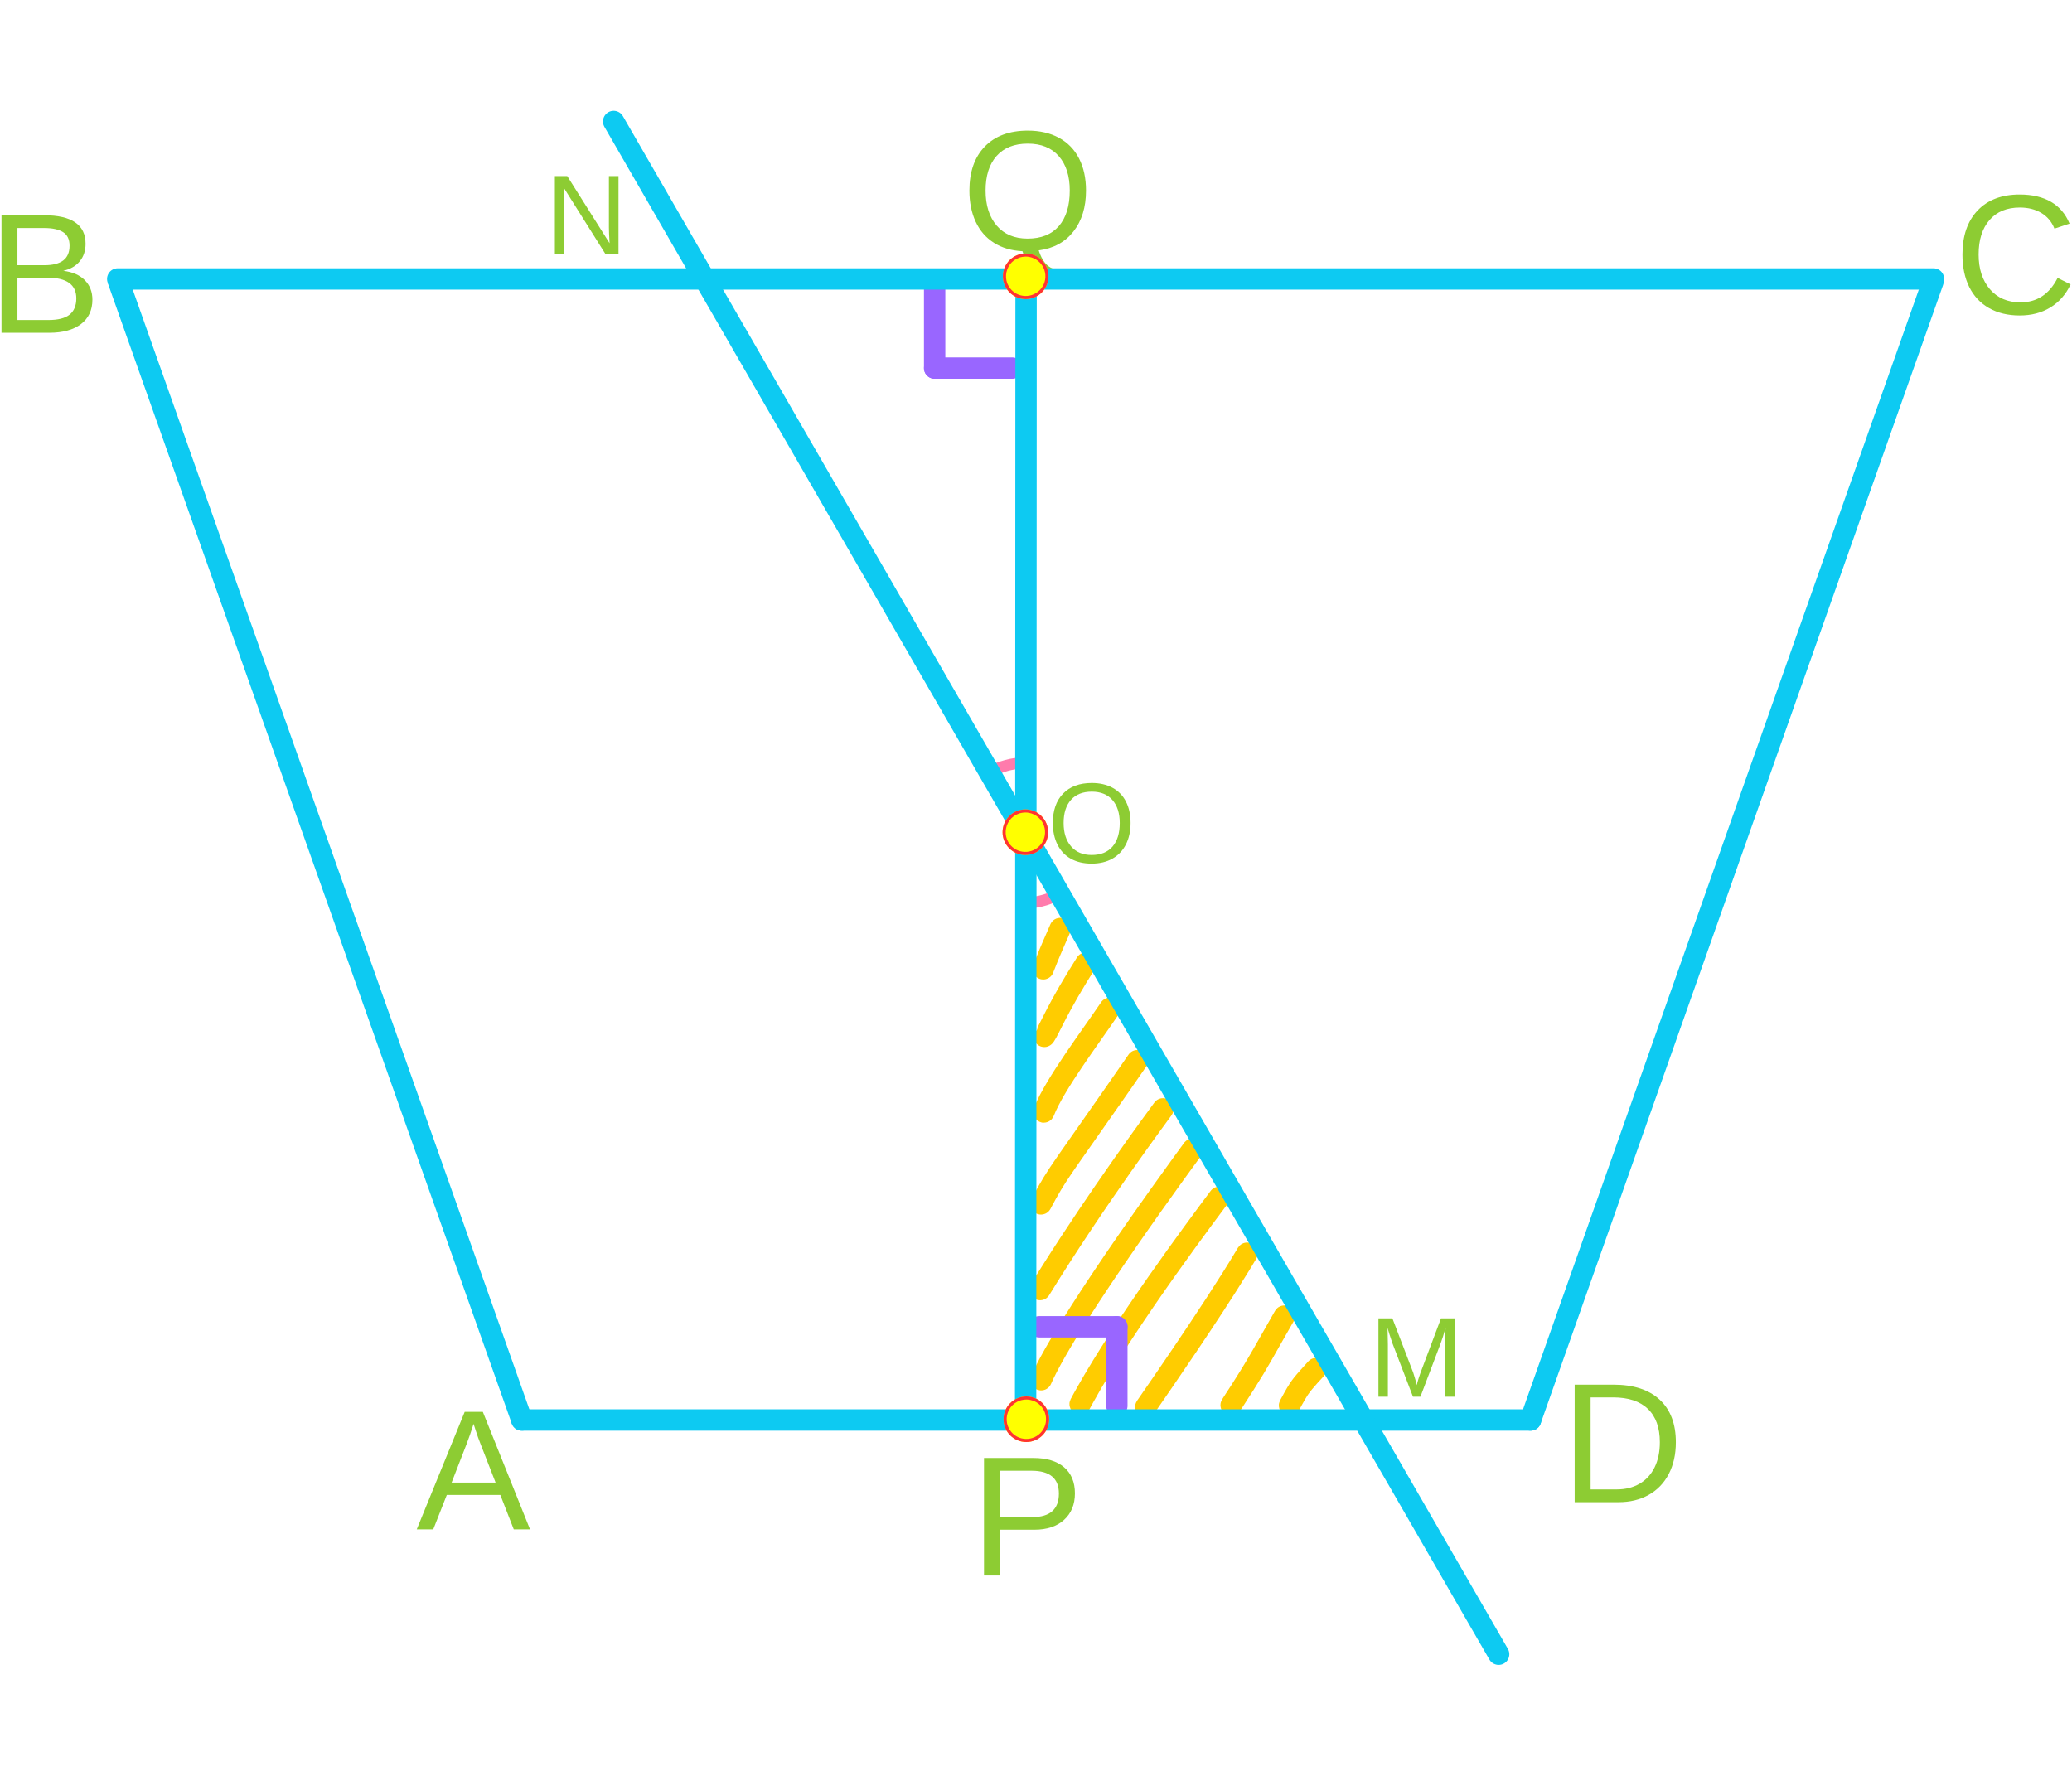
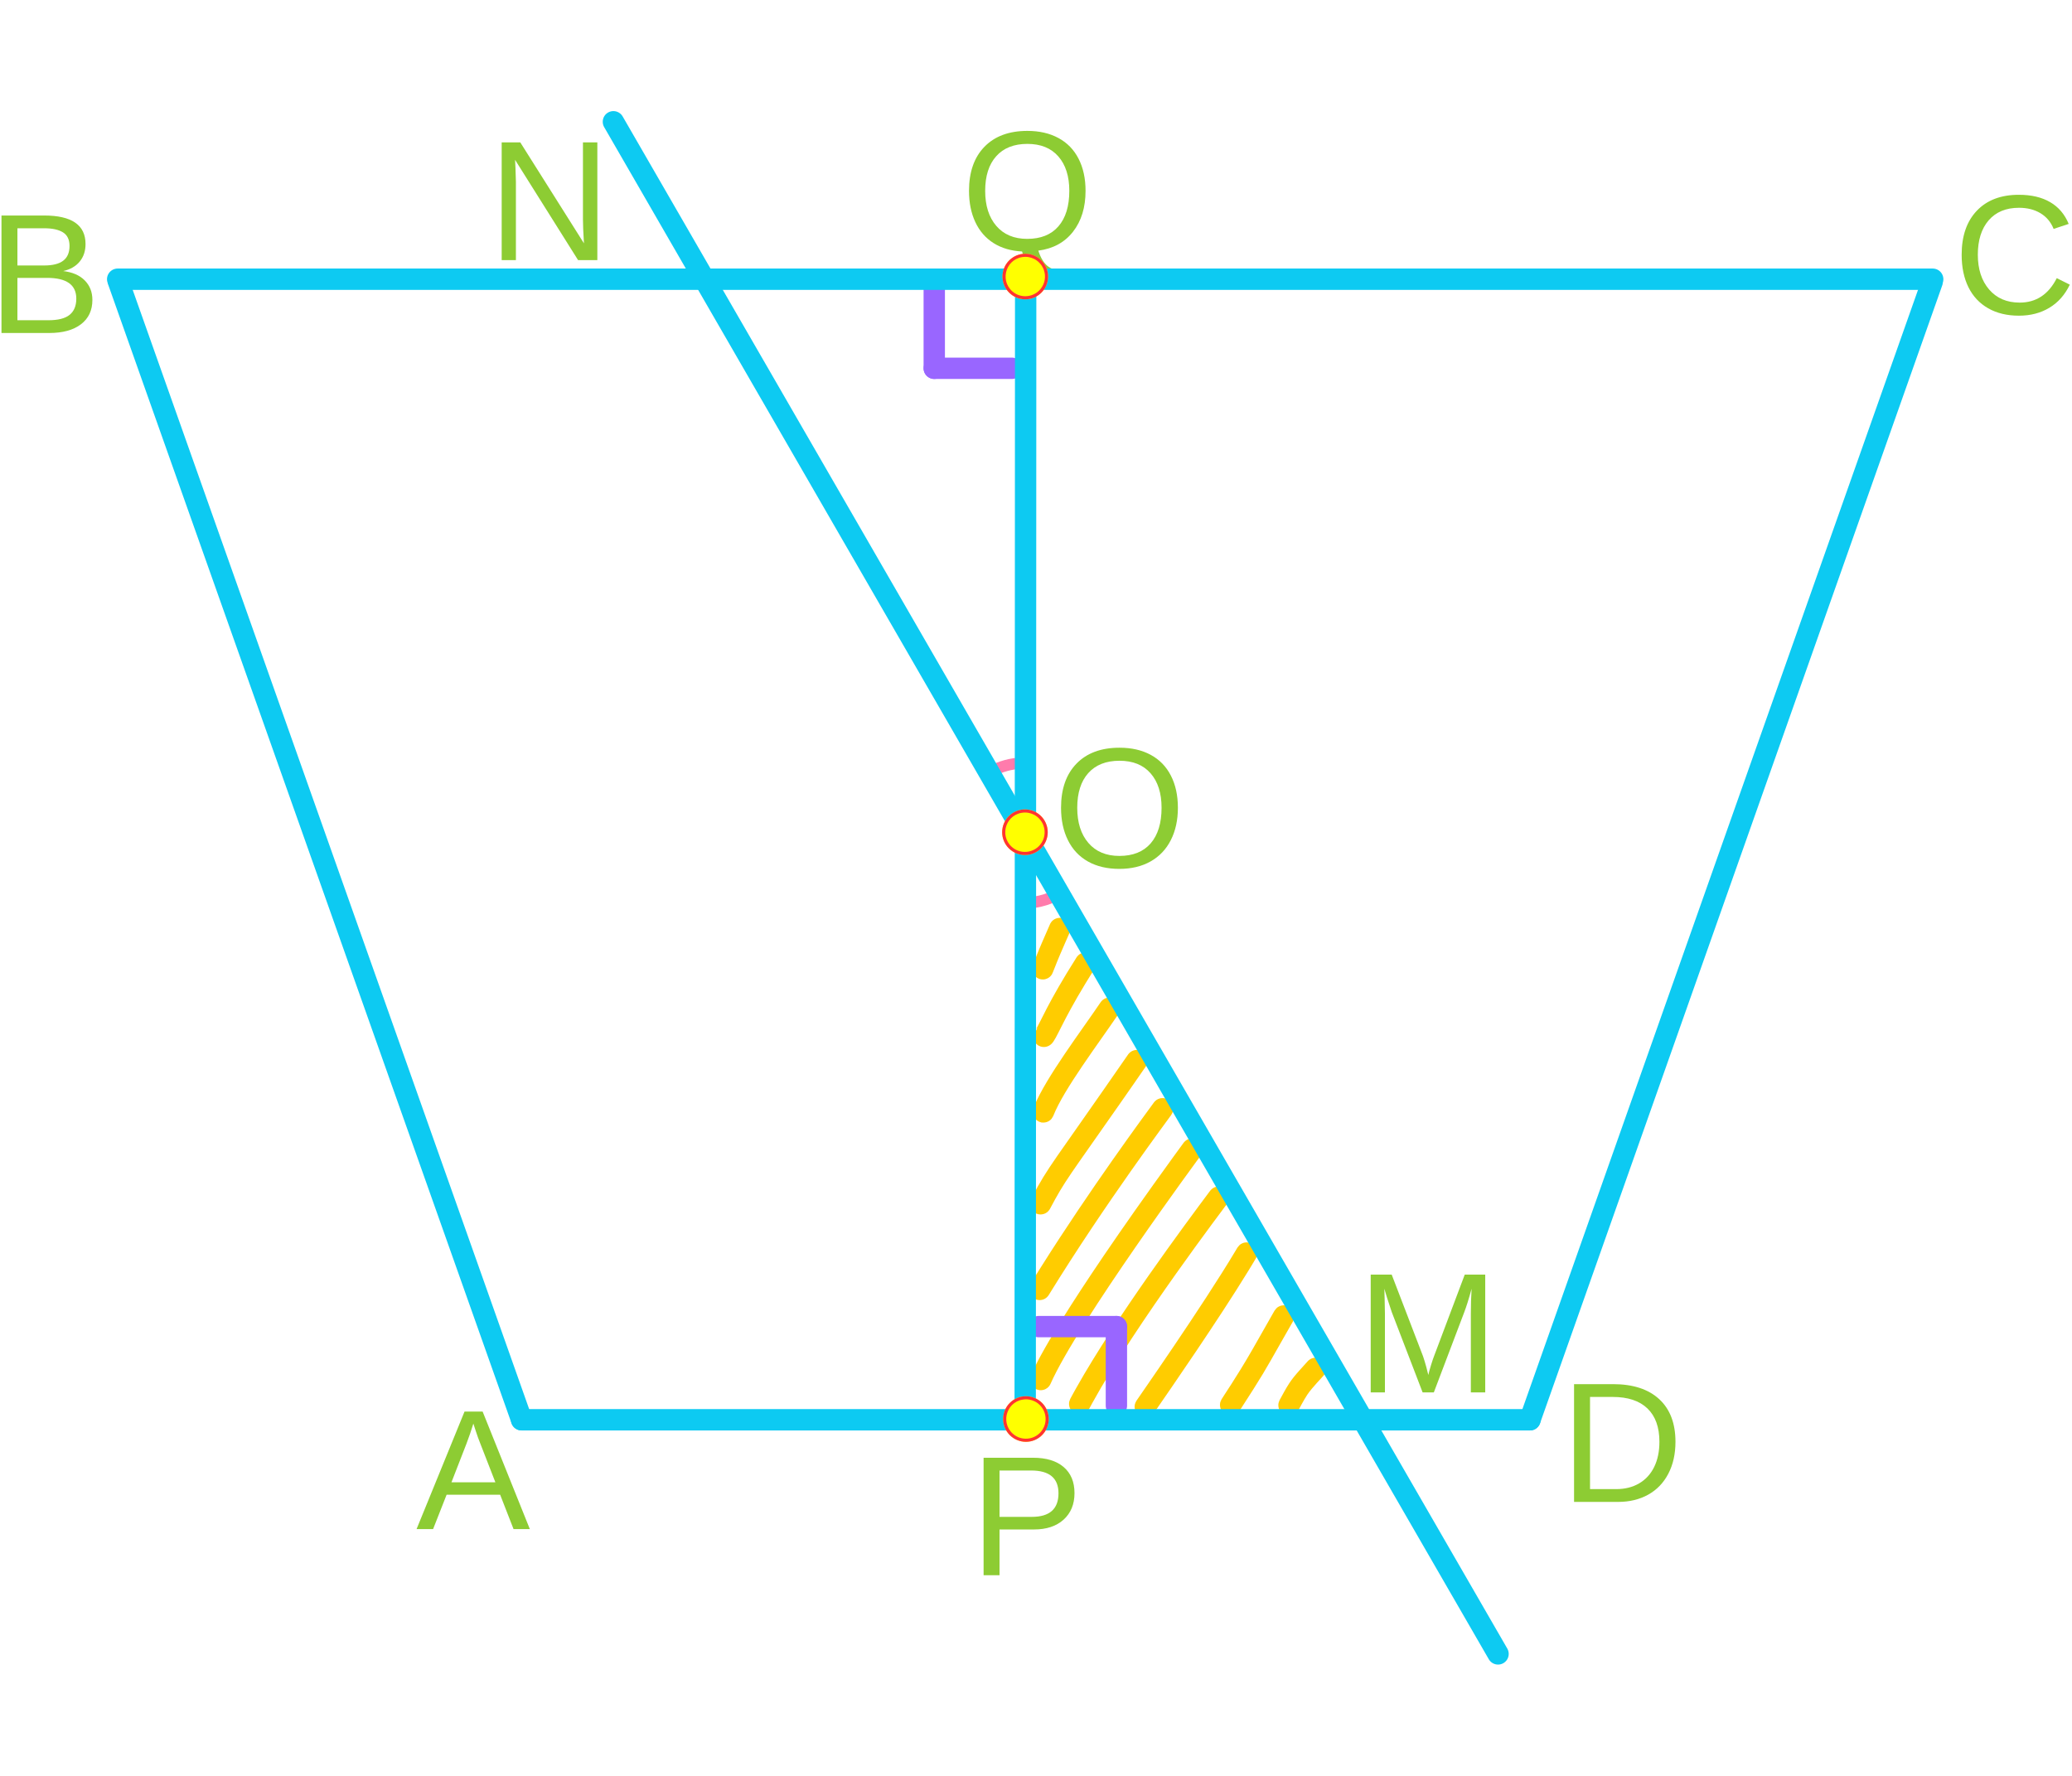
- <svg xmlns="http://www.w3.org/2000/svg" width="196" height="168" viewBox="0 0 1213 910" version="1.1" xml:space="preserve" style="fill-rule:evenodd;clip-rule:evenodd;stroke-linecap:round;stroke-linejoin:round;stroke-miterlimit:1.5;">
-   <g transform="matrix(100,0,0,100,1216.01,118.847)">
-     </g>
-   <text x="1143.79px" y="118.847px" style="font-family:'ArialMT', 'Arial', sans-serif;font-size:100px;fill:#8dcc33;">C</text>
-   <g transform="matrix(100,0,0,100,59.375,129.967)">
-     </g>
-   <text x="-7.324px" y="129.967px" style="font-family:'ArialMT', 'Arial', sans-serif;font-size:100px;fill:#8dcc33;">B</text>
-   <g transform="matrix(100,0,0,100,985.868,814.605)">
-     </g>
-   <text x="913.652px" y="814.605px" style="font-family:'ArialMT', 'Arial', sans-serif;font-size:100px;fill:#8dcc33;">D</text>
-   <g transform="matrix(100,0,0,100,310.484,830.516)">
-     </g>
-   <text x="243.785px" y="830.516px" style="font-family:'ArialMT', 'Arial', sans-serif;font-size:100px;fill:#8dcc33;">A</text>
-   <g transform="matrix(100,0,0,100,640.566,81.4284)">
-     </g>
-   <text x="562.782px" y="81.428px" style="font-family:'ArialMT', 'Arial', sans-serif;font-size:100px;fill:#8dcc33;">Q</text>
-   <g transform="matrix(100,0,0,100,634.563,857.544)">
-     </g>
-   <text x="567.864px" y="857.544px" style="font-family:'ArialMT', 'Arial', sans-serif;font-size:100px;fill:#8dcc33;">P</text>
-   <g transform="matrix(66.6667,0,0,66.6667,665.057,440.103)">
-     </g>
-   <text x="613.201px" y="440.103px" style="font-family:'ArialMT', 'Arial', sans-serif;font-size:66.667px;fill:#8dcc33;">O</text>
-   <g transform="matrix(66.6667,0,0,66.6667,367.511,84.0973)">
-     </g>
-   <text x="319.367px" y="84.097px" style="font-family:'ArialMT', 'Arial', sans-serif;font-size:66.667px;fill:#8dcc33;">N</text>
-   <g transform="matrix(66.6667,0,0,66.6667,857.039,752.872)">
-     </g>
-   <text x="801.505px" y="752.872px" style="font-family:'ArialMT', 'Arial', sans-serif;font-size:66.667px;fill:#8dcc33;">M</text>
-   <path d="M598.326,467.049l0.228,-6.626c6.718,0.256 13.375,-1.298 19.278,-4.5c0.485,-0.263 0.964,-0.537 1.437,-0.821l3.417,5.69c-0.556,0.334 -1.12,0.656 -1.69,0.965c-6.942,3.765 -14.77,5.593 -22.67,5.292Z" style="fill:#ff7bac;" />
-   <path d="M598.648,378.576l0.18,6.613c-5.978,0.183 -11.831,1.782 -17.076,4.666l-3.185,-5.792c6.168,-3.392 13.051,-5.272 20.081,-5.487Z" style="fill:#ff7bac;" />
-   <path d="M547.161,104.35l-0,46.292" style="fill:none;stroke:#96f;stroke-width:12.5px;" />
-   <path d="M547.161,150.642l45.471,0" style="fill:none;stroke:#96f;stroke-width:12.5px;" />
-   <path d="M896.041,766.494l235.526,-666.387" style="fill:none;stroke:#0dcaf2;stroke-width:12.5px;" />
-   <path d="M69.394,99.949l236.096,666.545" style="fill:none;stroke:#0dcaf2;stroke-width:12.5px;" />
-   <path d="M1131.91,98.462l-1062.99,0" style="fill:none;stroke:#0dcaf2;stroke-width:12.5px;" />
-   <path d="M606.475,496.146c3.295,-8.246 3.964,-9.472 8.455,-19.867c0.152,-0.35 1.022,-2.364 3.431,-3.322c0.743,-0.296 1.557,-0.456 2.356,-0.447c2.629,0.031 4.188,1.642 4.458,1.921c0.262,0.27 1.77,1.829 1.74,4.376c-0.024,2.026 -0.417,1.955 -6.129,15.339c-2.406,5.638 -4.168,10.566 -4.713,11.461c-1.5,2.463 -3.935,2.854 -4.349,2.92c-0.414,0.066 -2.848,0.456 -5.043,-1.415c-1.715,-1.462 -2.044,-3.347 -2.102,-3.681c-0.071,-0.405 -0.13,-2.544 -0.094,-2.721c0.164,-0.805 0.177,-1.658 0.493,-2.416c0.393,-0.942 0.949,-1.64 1.497,-2.148Z" style="fill:#fc0;" />
-   <path d="M606.836,537.653l-0.115,0.148c2.338,-3.606 7.083,-15.831 23.776,-42.129c0.206,-0.323 1.383,-2.178 3.923,-2.742c0.781,-0.173 1.61,-0.202 2.398,-0.065c0.382,0.067 2.59,0.451 4.094,2.608c0.215,0.309 1.456,2.089 1.019,4.597c-0.33,1.901 -0.687,1.771 -6.184,10.825c-13.986,23.034 -16.767,32.26 -19.82,35.324c-0.321,0.322 -2.288,2.297 -5.36,1.903c-0.793,-0.102 -1.583,-0.356 -2.278,-0.752c-0.337,-0.192 -2.281,-1.3 -2.966,-3.841c-0.427,-1.582 -0.214,-2.212 -0.153,-2.394c0.771,-2.279 1.593,-1.866 2.363,-4.145c-0.218,0.182 -0.219,0.186 -0.421,0.367l-0.101,0.101l-0.11,0.119l-0.063,0.073l-0.002,0.003Z" style="fill:#fc0;" />
-   <path d="M616.908,588.433c-0.442,0.692 -0.762,1.483 -1.33,2.077c-0.26,0.272 -1.76,1.84 -4.306,1.908c-1.254,0.033 -1.269,0.037 -2.441,-0.414c-0.357,-0.137 -2.403,-0.923 -3.457,-3.302c-0.324,-0.731 -0.516,-1.538 -0.538,-2.337c-0.046,-1.724 0.11,-1.713 0.758,-3.31c6.903,-17.008 27.816,-44.501 39.005,-61.107c0.214,-0.317 1.438,-2.134 3.98,-2.633c0.784,-0.155 1.614,-0.164 2.398,-0.008c0.381,0.076 2.579,0.513 4.03,2.706c1.405,2.123 0.982,4.251 0.908,4.621c-0.335,1.685 -0.497,1.633 -1.459,3.056c-10.78,15.945 -31.512,43.332 -37.548,58.743Z" style="fill:#fc0;" />
-   <path d="M606.502,645.516c-0.338,-0.179 -2.279,-1.206 -3.043,-3.688c-0.235,-0.764 -0.33,-1.588 -0.257,-2.384c0.162,-1.764 0.351,-1.722 1.182,-3.287c10.004,-18.856 11.245,-18.486 56.304,-83.6c0.218,-0.314 1.467,-2.12 4.022,-2.585c0.786,-0.143 1.616,-0.14 2.398,0.027c2.571,0.549 3.781,2.435 3.991,2.762c1.375,2.143 0.922,4.265 0.843,4.633c-0.171,0.804 -0.558,1.556 -0.969,2.268c-0.319,0.551 -13.738,19.787 -14.936,21.505c-30.195,43.284 -32.081,44.73 -41.088,61.748c-0.179,0.338 -1.206,2.279 -3.687,3.043c-2.482,0.764 -4.422,-0.263 -4.76,-0.442Z" style="fill:#fc0;" />
-   <path d="M605.614,695.487c-0.326,-0.2 -2.204,-1.355 -2.807,-3.88c-0.186,-0.778 -0.228,-1.607 -0.103,-2.397c0.128,-0.812 0.489,-1.576 0.845,-2.317c0.268,-0.556 5.747,-9.25 6.252,-10.051c28.641,-45.447 60.355,-88.487 66.015,-96.206c0.226,-0.308 1.525,-2.08 4.094,-2.474c0.791,-0.121 1.62,-0.094 2.397,0.095c0.377,0.091 2.555,0.621 3.912,2.873c0.194,0.322 1.314,2.181 0.713,4.655c-0.195,0.799 -0.605,1.538 -1.034,2.24c-0.738,1.211 -38.412,51.337 -71.696,105.408c-0.201,0.326 -1.351,2.195 -3.874,2.797c-2.526,0.602 -4.388,-0.543 -4.714,-0.743Z" style="fill:#fc0;" />
-   <path d="M717.321,763.039c-0.32,-0.208 -2.161,-1.404 -2.701,-3.944c-0.166,-0.782 -0.187,-1.612 -0.043,-2.398c0.148,-0.809 0.523,-1.566 0.904,-2.295c0.566,-1.086 8.898,-13.132 18.046,-29.11c0.775,-1.353 12.79,-22.561 12.918,-22.707c0.543,-0.617 0.979,-1.349 1.632,-1.849c0.299,-0.23 2.02,-1.55 4.546,-1.229c0.385,0.049 2.608,0.332 4.208,2.418c1.55,2.021 1.276,4.173 1.229,4.547c-0.104,0.815 -0.437,1.593 -0.777,2.341c-0,0.001 -3.161,5.492 -7.091,12.433c-9.113,16.095 -10.866,19.37 -24.223,39.955c-0.208,0.321 -1.404,2.164 -3.946,2.704c-2.54,0.539 -4.381,-0.657 -4.702,-0.866Z" style="fill:#fc0;" />
-   <path d="M751.952,763.464c-0.337,-0.182 -2.27,-1.221 -3.017,-3.708c-0.231,-0.766 -0.32,-1.591 -0.242,-2.386c0.081,-0.819 0.421,-1.593 0.711,-2.363c0,-0.001 1.546,-2.88 2.649,-4.85c4.368,-7.798 6.071,-9.287 13.832,-17.943c0.256,-0.284 1.72,-1.918 4.309,-2.061c0.799,-0.044 1.622,0.062 2.377,0.325c2.483,0.865 3.449,2.887 3.616,3.237c1.098,2.298 0.384,4.347 0.26,4.703c-0.27,0.776 -0.782,1.449 -1.244,2.129c-0.522,0.768 -6.735,7.006 -9.564,11.251c-2.148,3.222 -5.143,9.03 -5.227,9.131c-0.526,0.631 -0.941,1.376 -1.579,1.894c-1.976,1.606 -4.135,1.393 -4.51,1.356c-1.248,-0.124 -1.264,-0.12 -2.371,-0.715Z" style="fill:#fc0;" />
-   <path d="M607.03,748.662c-0.351,-0.153 -2.362,-1.031 -3.309,-3.451c-0.291,-0.744 -0.448,-1.559 -0.434,-2.359c0.03,-1.73 0.195,-1.708 0.905,-3.287c1.697,-3.781 11.631,-27.21 71.074,-110.487c9.376,-13.137 16.631,-23.038 17.923,-24.804c0.225,-0.309 1.522,-2.081 4.087,-2.479c0.79,-0.123 1.62,-0.098 2.397,0.089c2.556,0.616 3.717,2.533 3.918,2.865c1.318,2.179 0.81,4.288 0.722,4.654c-0.193,0.799 -0.63,1.523 -1.029,2.242c-0.139,0.251 -72.284,98.054 -88.03,133.808c-1.035,2.352 -3.089,3.156 -3.444,3.295c-2.416,0.946 -4.43,0.067 -4.78,-0.086Z" style="fill:#fc0;" />
-   <path d="M629.36,762.684c-0.337,-0.183 -2.276,-1.233 -3.015,-3.722c-0.228,-0.766 -0.315,-1.592 -0.234,-2.387c0.083,-0.818 0.427,-1.591 0.718,-2.36c0.167,-0.444 3.397,-6.183 3.698,-6.718c22.973,-40.82 63.278,-95.142 78.21,-115.124c0.229,-0.307 1.544,-2.067 4.116,-2.437c0.791,-0.114 1.62,-0.081 2.395,0.115c0.377,0.095 2.549,0.643 3.887,2.907c0.191,0.324 1.295,2.192 0.672,4.661c-0.201,0.797 -0.633,1.524 -1.053,2.231c-0.542,0.911 -53.325,70.058 -79.027,116.819c-1.123,2.044 -1.904,3.497 -1.908,3.501c-0.528,0.63 -0.945,1.373 -1.585,1.89c-0.932,0.752 -1.943,1.053 -2.127,1.108c-2.489,0.739 -4.412,-0.302 -4.747,-0.484Z" style="fill:#fc0;" />
-   <path d="M667.175,764.009c-0.314,-0.217 -2.119,-1.468 -2.583,-4.022c-0.143,-0.787 -0.14,-1.617 0.027,-2.398c0.172,-0.804 0.562,-1.555 0.971,-2.268c0.342,-0.597 38.503,-55.066 58.184,-88.086c0.903,-1.515 0.889,-1.524 0.939,-1.578c0.552,-0.609 0.999,-1.335 1.658,-1.826c0.302,-0.225 2.043,-1.52 4.564,-1.162c2.603,0.37 3.941,2.168 4.173,2.479c0.225,0.302 1.52,2.043 1.162,4.564c-0.116,0.814 -0.474,1.579 -0.811,2.33c-0.205,0.457 -4.1,6.815 -4.461,7.404c-17.463,28.503 -45.368,68.882 -55.125,82.982c-0.218,0.315 -1.468,2.121 -4.024,2.585c-2.555,0.464 -4.36,-0.786 -4.674,-1.004Z" style="fill:#fc0;" />
-   <path d="M653.837,711.928l-45.471,0" style="fill:none;stroke:#96f;stroke-width:12.5px;" />
-   <path d="M653.837,758.22l0,-46.292" style="fill:none;stroke:#96f;stroke-width:12.5px;" />
-   <path d="M600.699,100.349l-0.282,664.585" style="fill:none;stroke:#0dcaf2;stroke-width:12.5px;" />
-   <path d="M896.041,766.494l-590.551,0" style="fill:none;stroke:#0dcaf2;stroke-width:12.5px;" />
-   <path d="M359.249,6.25l518.099,897.374" style="fill:none;stroke:#0dcaf2;stroke-width:12.5px;" />
-   <circle cx="600.849" cy="766.054" r="13.344" style="fill:#ff0;" />
-   <path d="M600.849,752.71c7.365,0 13.344,5.979 13.344,13.344c0,7.365 -5.979,13.344 -13.344,13.344c-7.364,-0 -13.344,-5.979 -13.344,-13.344c0,-7.365 5.98,-13.344 13.344,-13.344Zm0.005,1.801l-0,0.007c-10.94,0.207 -15.371,13.237 -7.656,20.167c5.574,5.006 14.91,3.434 18.225,-4.015c1.52,-3.413 1.249,-7.679 -0.931,-10.947c-3.612,-5.414 -9.373,-5.207 -9.638,-5.212Z" style="fill:#f33;" />
-   <circle cx="600.271" cy="422.367" r="13.344" style="fill:#ff0;" />
-   <path d="M600.271,409.023c7.365,-0 13.344,5.979 13.344,13.344c0,7.364 -5.979,13.344 -13.344,13.344c-7.364,-0 -13.344,-5.98 -13.344,-13.344c0,-7.365 5.98,-13.344 13.344,-13.344Zm0.005,1.801l0,0.007c-10.94,0.207 -15.371,13.237 -7.656,20.166c5.574,5.007 14.91,3.435 18.226,-4.014c1.519,-3.413 1.248,-7.679 -0.932,-10.947c-3.612,-5.414 -9.373,-5.207 -9.638,-5.212Z" style="fill:#f33;" />
-   <circle cx="600.474" cy="96.897" r="13.344" style="fill:#ff0;" />
-   <path d="M600.474,83.553c7.364,0 13.343,5.979 13.343,13.344c0,7.365 -5.979,13.344 -13.343,13.344c-7.365,-0 -13.344,-5.979 -13.344,-13.344c-0,-7.365 5.979,-13.344 13.344,-13.344Zm0.004,1.801l0,0.007c-10.94,0.207 -15.371,13.237 -7.655,20.166c5.574,5.007 14.91,3.435 18.225,-4.014c1.519,-3.413 1.249,-7.679 -0.931,-10.947c-3.612,-5.414 -9.373,-5.207 -9.639,-5.212Z" style="fill:#f33;" />
+ <svg xmlns="http://www.w3.org/2000/svg" width="196" height="168" viewBox="0 0 817 700" version="1.1" xml:space="preserve" style="fill-rule:evenodd;clip-rule:evenodd;stroke-linecap:round;stroke-linejoin:round;stroke-miterlimit:1.5;">
+   <text x="770.07px" y="123.681px" style="font-family:'ArialMT', 'Arial', sans-serif;font-size:67.326px;fill:#8dcc33;">C</text>
+   <text x="-4.931px" y="131.168px" style="font-family:'ArialMT', 'Arial', sans-serif;font-size:67.326px;fill:#8dcc33;">B</text>
+   <text x="615.127px" y="592.108px" style="font-family:'ArialMT', 'Arial', sans-serif;font-size:67.5px;fill:#8dcc33;">D</text>
+   <text x="164.131px" y="602.821px" style="font-family:'ArialMT', 'Arial', sans-serif;font-size:67.326px;fill:#8dcc33;">A</text>
+   <text x="378.9px" y="98.488px" style="font-family:'ArialMT', 'Arial', sans-serif;font-size:67.326px;fill:#8dcc33;">Q</text>
+   <text x="382.321px" y="621.018px" style="font-family:'ArialMT', 'Arial', sans-serif;font-size:67.326px;fill:#8dcc33;">P</text>
+   <text x="415.168px" y="341.828px" style="font-family:'ArialMT', 'Arial', sans-serif;font-size:67.5px;fill:#8dcc33;">O</text>
+   <text x="192.287px" y="102.436px" style="font-family:'ArialMT', 'Arial', sans-serif;font-size:67.5px;fill:#8dcc33;">N</text>
+   <text x="534.947px" y="548.924px" style="font-family:'ArialMT', 'Arial', sans-serif;font-size:67.5px;fill:#8dcc33;">M</text>
+   <path d="M402.83,358.112l0.154,-4.461c4.523,0.172 9.004,-0.874 12.979,-3.03c0.326,-0.177 0.649,-0.361 0.967,-0.552l2.301,3.831c-0.375,0.224 -0.754,0.441 -1.138,0.649c-4.674,2.535 -9.944,3.766 -15.263,3.563Z" style="fill:#ff7bac;" />
+   <path d="M403.047,298.547l0.121,4.452c-4.025,0.123 -7.965,1.2 -11.497,3.141l-2.144,-3.899c4.153,-2.284 8.787,-3.55 13.52,-3.694Z" style="fill:#ff7bac;" />
+   <path d="M368.383,113.921l-0,31.166" style="fill:none;stroke:#96f;stroke-width:8.42px;" />
+   <path d="M368.383,145.087l30.614,0" style="fill:none;stroke:#96f;stroke-width:8.42px;" />
+   <path d="M603.27,559.717l158.571,-448.653" style="fill:none;stroke:#0dcaf2;stroke-width:8.42px;" />
+   <path d="M46.72,110.958l158.955,448.759" style="fill:none;stroke:#0dcaf2;stroke-width:8.42px;" />
+   <path d="M762.072,109.957l-715.671,-0" style="fill:none;stroke:#0dcaf2;stroke-width:8.42px;" />
+   <path d="M408.317,377.702c2.218,-5.552 2.668,-6.377 5.692,-13.376c0.102,-0.235 0.688,-1.591 2.31,-2.236c0.5,-0.2 1.048,-0.307 1.586,-0.301c1.77,0.021 2.82,1.105 3.001,1.293c0.177,0.182 1.192,1.232 1.172,2.946c-0.016,1.364 -0.281,1.317 -4.126,10.328c-1.62,3.795 -2.807,7.113 -3.174,7.716c-1.009,1.658 -2.649,1.921 -2.928,1.966c-0.278,0.044 -1.917,0.307 -3.395,-0.953c-1.154,-0.984 -1.376,-2.253 -1.415,-2.478c-0.048,-0.273 -0.088,-1.713 -0.063,-1.832c0.11,-0.542 0.119,-1.116 0.332,-1.627c0.264,-0.634 0.639,-1.104 1.008,-1.446Z" style="fill:#fc0;" />
+   <path d="M408.56,405.647l-0.078,0.1c1.574,-2.428 4.769,-10.659 16.008,-28.364c0.138,-0.218 0.931,-1.466 2.641,-1.846c0.526,-0.117 1.084,-0.136 1.614,-0.044c0.257,0.045 1.744,0.304 2.757,1.756c0.144,0.208 0.98,1.406 0.686,3.095c-0.223,1.28 -0.463,1.192 -4.164,7.288c-9.416,15.508 -11.288,21.719 -13.344,23.782c-0.216,0.217 -1.54,1.547 -3.609,1.281c-0.533,-0.068 -1.065,-0.239 -1.533,-0.506c-0.227,-0.129 -1.536,-0.875 -1.997,-2.586c-0.288,-1.065 -0.144,-1.489 -0.103,-1.612c0.519,-1.534 1.072,-1.256 1.591,-2.79c-0.147,0.122 -0.148,0.125 -0.284,0.247l-0.068,0.068l-0.074,0.08l-0.042,0.049l-0.001,0.002Z" style="fill:#fc0;" />
+   <path d="M415.341,439.835c-0.298,0.466 -0.513,0.999 -0.896,1.399c-0.175,0.183 -1.185,1.239 -2.899,1.284c-0.844,0.023 -0.854,0.025 -1.643,-0.278c-0.241,-0.093 -1.618,-0.622 -2.328,-2.224c-0.218,-0.492 -0.347,-1.035 -0.362,-1.573c-0.031,-1.161 0.074,-1.153 0.51,-2.228c4.648,-11.451 18.728,-29.961 26.261,-41.141c0.144,-0.214 0.968,-1.437 2.68,-1.773c0.527,-0.105 1.086,-0.111 1.614,-0.006c0.257,0.052 1.736,0.346 2.713,1.822c0.946,1.43 0.661,2.862 0.612,3.111c-0.226,1.135 -0.335,1.1 -0.983,2.058c-7.257,10.735 -21.216,29.174 -25.279,39.549Z" style="fill:#fc0;" />
+   <path d="M408.335,478.267c-0.228,-0.12 -1.535,-0.812 -2.049,-2.483c-0.158,-0.514 -0.222,-1.069 -0.173,-1.605c0.109,-1.188 0.236,-1.159 0.796,-2.213c6.735,-12.695 7.571,-12.446 37.907,-56.285c0.147,-0.211 0.988,-1.427 2.708,-1.74c0.529,-0.096 1.088,-0.094 1.614,0.018c1.731,0.37 2.546,1.64 2.687,1.86c0.926,1.443 0.621,2.871 0.568,3.119c-0.115,0.541 -0.376,1.048 -0.652,1.527c-0.215,0.371 -9.25,13.322 -10.056,14.478c-20.329,29.142 -21.599,30.115 -27.663,41.573c-0.121,0.228 -0.812,1.534 -2.483,2.049c-1.671,0.514 -2.977,-0.177 -3.204,-0.298Z" style="fill:#fc0;" />
+   <path d="M407.737,511.911c-0.22,-0.135 -1.484,-0.913 -1.89,-2.613c-0.125,-0.523 -0.154,-1.081 -0.069,-1.613c0.086,-0.547 0.329,-1.061 0.569,-1.56c0.18,-0.375 3.869,-6.228 4.209,-6.767c19.283,-30.598 40.634,-59.575 44.445,-64.772c0.152,-0.207 1.027,-1.4 2.756,-1.666c0.533,-0.081 1.091,-0.063 1.614,0.064c0.254,0.062 1.72,0.418 2.634,1.935c0.131,0.216 0.885,1.468 0.48,3.134c-0.131,0.537 -0.407,1.035 -0.696,1.508c-0.497,0.815 -25.861,34.563 -48.27,70.967c-0.136,0.219 -0.91,1.478 -2.608,1.883c-1.701,0.405 -2.955,-0.366 -3.174,-0.5Z" style="fill:#fc0;" />
+   <path d="M482.945,557.391c-0.216,-0.14 -1.455,-0.945 -1.819,-2.655c-0.111,-0.527 -0.125,-1.086 -0.029,-1.615c0.1,-0.545 0.353,-1.054 0.609,-1.545c0.381,-0.731 5.991,-8.841 12.15,-19.599c0.522,-0.911 8.611,-15.189 8.697,-15.287c0.366,-0.416 0.659,-0.909 1.099,-1.245c0.201,-0.155 1.36,-1.044 3.06,-0.828c0.26,0.033 1.756,0.224 2.833,1.628c1.044,1.361 0.86,2.81 0.828,3.062c-0.07,0.548 -0.294,1.072 -0.523,1.576c-0,0 -2.128,3.697 -4.774,8.37c-6.136,10.836 -7.316,13.041 -16.309,26.9c-0.14,0.217 -0.945,1.457 -2.656,1.821c-1.711,0.363 -2.95,-0.442 -3.166,-0.583Z" style="fill:#fc0;" />
+   <path d="M506.261,557.677c-0.227,-0.122 -1.529,-0.822 -2.032,-2.496c-0.155,-0.516 -0.215,-1.072 -0.163,-1.607c0.055,-0.551 0.284,-1.072 0.479,-1.591c0,-0 1.041,-1.939 1.784,-3.265c2.94,-5.25 4.087,-6.253 9.312,-12.08c0.173,-0.192 1.158,-1.292 2.901,-1.388c0.538,-0.03 1.092,0.042 1.601,0.219c1.671,0.582 2.322,1.944 2.434,2.179c0.739,1.547 0.259,2.927 0.175,3.167c-0.182,0.522 -0.526,0.975 -0.837,1.433c-0.352,0.517 -4.535,4.717 -6.439,7.575c-1.447,2.169 -3.463,6.079 -3.52,6.147c-0.354,0.425 -0.633,0.927 -1.063,1.275c-1.33,1.082 -2.784,0.938 -3.036,0.913c-0.84,-0.083 -0.851,-0.08 -1.596,-0.481Z" style="fill:#fc0;" />
+   <path d="M408.69,547.711c-0.236,-0.103 -1.59,-0.694 -2.228,-2.323c-0.196,-0.501 -0.301,-1.05 -0.292,-1.588c0.02,-1.165 0.131,-1.15 0.609,-2.213c1.143,-2.546 7.831,-18.32 47.852,-74.387c6.312,-8.845 11.197,-15.511 12.067,-16.7c0.151,-0.208 1.024,-1.401 2.751,-1.669c0.532,-0.082 1.091,-0.066 1.614,0.06c1.721,0.415 2.503,1.706 2.638,1.929c0.887,1.467 0.545,2.887 0.486,3.134c-0.13,0.538 -0.424,1.025 -0.693,1.509c-0.093,0.169 -48.666,66.016 -59.267,90.088c-0.697,1.583 -2.08,2.125 -2.319,2.218c-1.626,0.637 -2.982,0.045 -3.218,-0.058Z" style="fill:#fc0;" />
+   <path d="M423.724,557.152c-0.227,-0.123 -1.532,-0.83 -2.03,-2.506c-0.153,-0.516 -0.212,-1.072 -0.157,-1.607c0.056,-0.551 0.287,-1.071 0.483,-1.589c0.113,-0.299 2.287,-4.163 2.49,-4.523c15.467,-27.482 42.602,-64.055 52.656,-77.509c0.154,-0.206 1.039,-1.391 2.771,-1.64c0.532,-0.077 1.09,-0.055 1.612,0.077c0.254,0.064 1.716,0.433 2.617,1.957c0.129,0.218 0.872,1.476 0.453,3.138c-0.136,0.537 -0.427,1.026 -0.709,1.502c-0.365,0.614 -35.902,47.168 -53.206,78.65c-0.756,1.376 -1.282,2.355 -1.285,2.357c-0.355,0.424 -0.636,0.925 -1.067,1.273c-0.627,0.506 -1.308,0.709 -1.432,0.746c-1.676,0.497 -2.97,-0.204 -3.196,-0.326Z" style="fill:#fc0;" />
+   <path d="M449.183,558.044c-0.211,-0.146 -1.426,-0.988 -1.739,-2.708c-0.096,-0.53 -0.094,-1.089 0.019,-1.614c0.115,-0.542 0.378,-1.047 0.653,-1.527c0.231,-0.402 25.923,-37.074 39.173,-59.305c0.608,-1.02 0.599,-1.026 0.633,-1.063c0.371,-0.41 0.672,-0.898 1.116,-1.229c0.203,-0.152 1.375,-1.023 3.073,-0.782c1.752,0.249 2.653,1.459 2.809,1.669c0.152,0.203 1.024,1.375 0.783,3.072c-0.079,0.548 -0.32,1.063 -0.546,1.569c-0.139,0.308 -2.761,4.588 -3.004,4.985c-11.757,19.19 -30.544,46.376 -37.113,55.869c-0.147,0.212 -0.989,1.428 -2.71,1.74c-1.72,0.312 -2.935,-0.529 -3.147,-0.676Z" style="fill:#fc0;" />
+   <path d="M440.204,522.98l-30.614,-0" style="fill:none;stroke:#96f;stroke-width:8.42px;" />
+   <path d="M440.204,554.146l-0,-31.166" style="fill:none;stroke:#96f;stroke-width:8.42px;" />
+   <path d="M404.428,111.227l-0.19,447.44" style="fill:none;stroke:#0dcaf2;stroke-width:8.42px;" />
+   <path d="M603.27,559.717l-397.595,0" style="fill:none;stroke:#0dcaf2;stroke-width:8.42px;" />
+   <path d="M241.869,47.874l348.816,604.167" style="fill:none;stroke:#0dcaf2;stroke-width:8.42px;" />
+   <circle cx="404.529" cy="559.421" r="8.984" style="fill:#ff0;" />
+   <path d="M404.529,550.437c4.958,-0 8.984,4.025 8.984,8.984c-0,4.958 -4.026,8.984 -8.984,8.984c-4.958,-0 -8.984,-4.026 -8.984,-8.984c-0,-4.959 4.026,-8.984 8.984,-8.984Zm0.003,1.212l0,0.005c-7.365,0.139 -10.349,8.912 -5.154,13.578c3.752,3.37 10.038,2.312 12.27,-2.703c1.023,-2.298 0.841,-5.17 -0.627,-7.371c-2.432,-3.645 -6.31,-3.505 -6.489,-3.509Z" style="fill:#f33;" />
+   <circle cx="404.14" cy="328.029" r="8.984" style="fill:#ff0;" />
+   <path d="M404.14,319.045c4.958,0 8.984,4.026 8.984,8.984c-0,4.958 -4.026,8.984 -8.984,8.984c-4.958,0 -8.984,-4.026 -8.984,-8.984c-0,-4.958 4.026,-8.984 8.984,-8.984Zm0.003,1.213l-0,0.005c-7.366,0.139 -10.349,8.912 -5.155,13.577c3.753,3.371 10.039,2.312 12.271,-2.703c1.023,-2.298 0.841,-5.17 -0.627,-7.37c-2.432,-3.645 -6.311,-3.506 -6.489,-3.509Z" style="fill:#f33;" />
+   <circle cx="404.276" cy="108.903" r="8.984" style="fill:#ff0;" />
+   <path d="M404.276,99.919c4.958,-0 8.984,4.025 8.984,8.984c-0,4.958 -4.026,8.984 -8.984,8.984c-4.958,-0 -8.984,-4.026 -8.984,-8.984c0,-4.959 4.026,-8.984 8.984,-8.984Zm0.003,1.212l-0,0.005c-7.366,0.14 -10.349,8.912 -5.154,13.577c3.753,3.371 10.038,2.313 12.27,-2.702c1.023,-2.298 0.841,-5.17 -0.626,-7.371c-2.432,-3.645 -6.311,-3.505 -6.49,-3.509Z" style="fill:#f33;" />
</svg>
